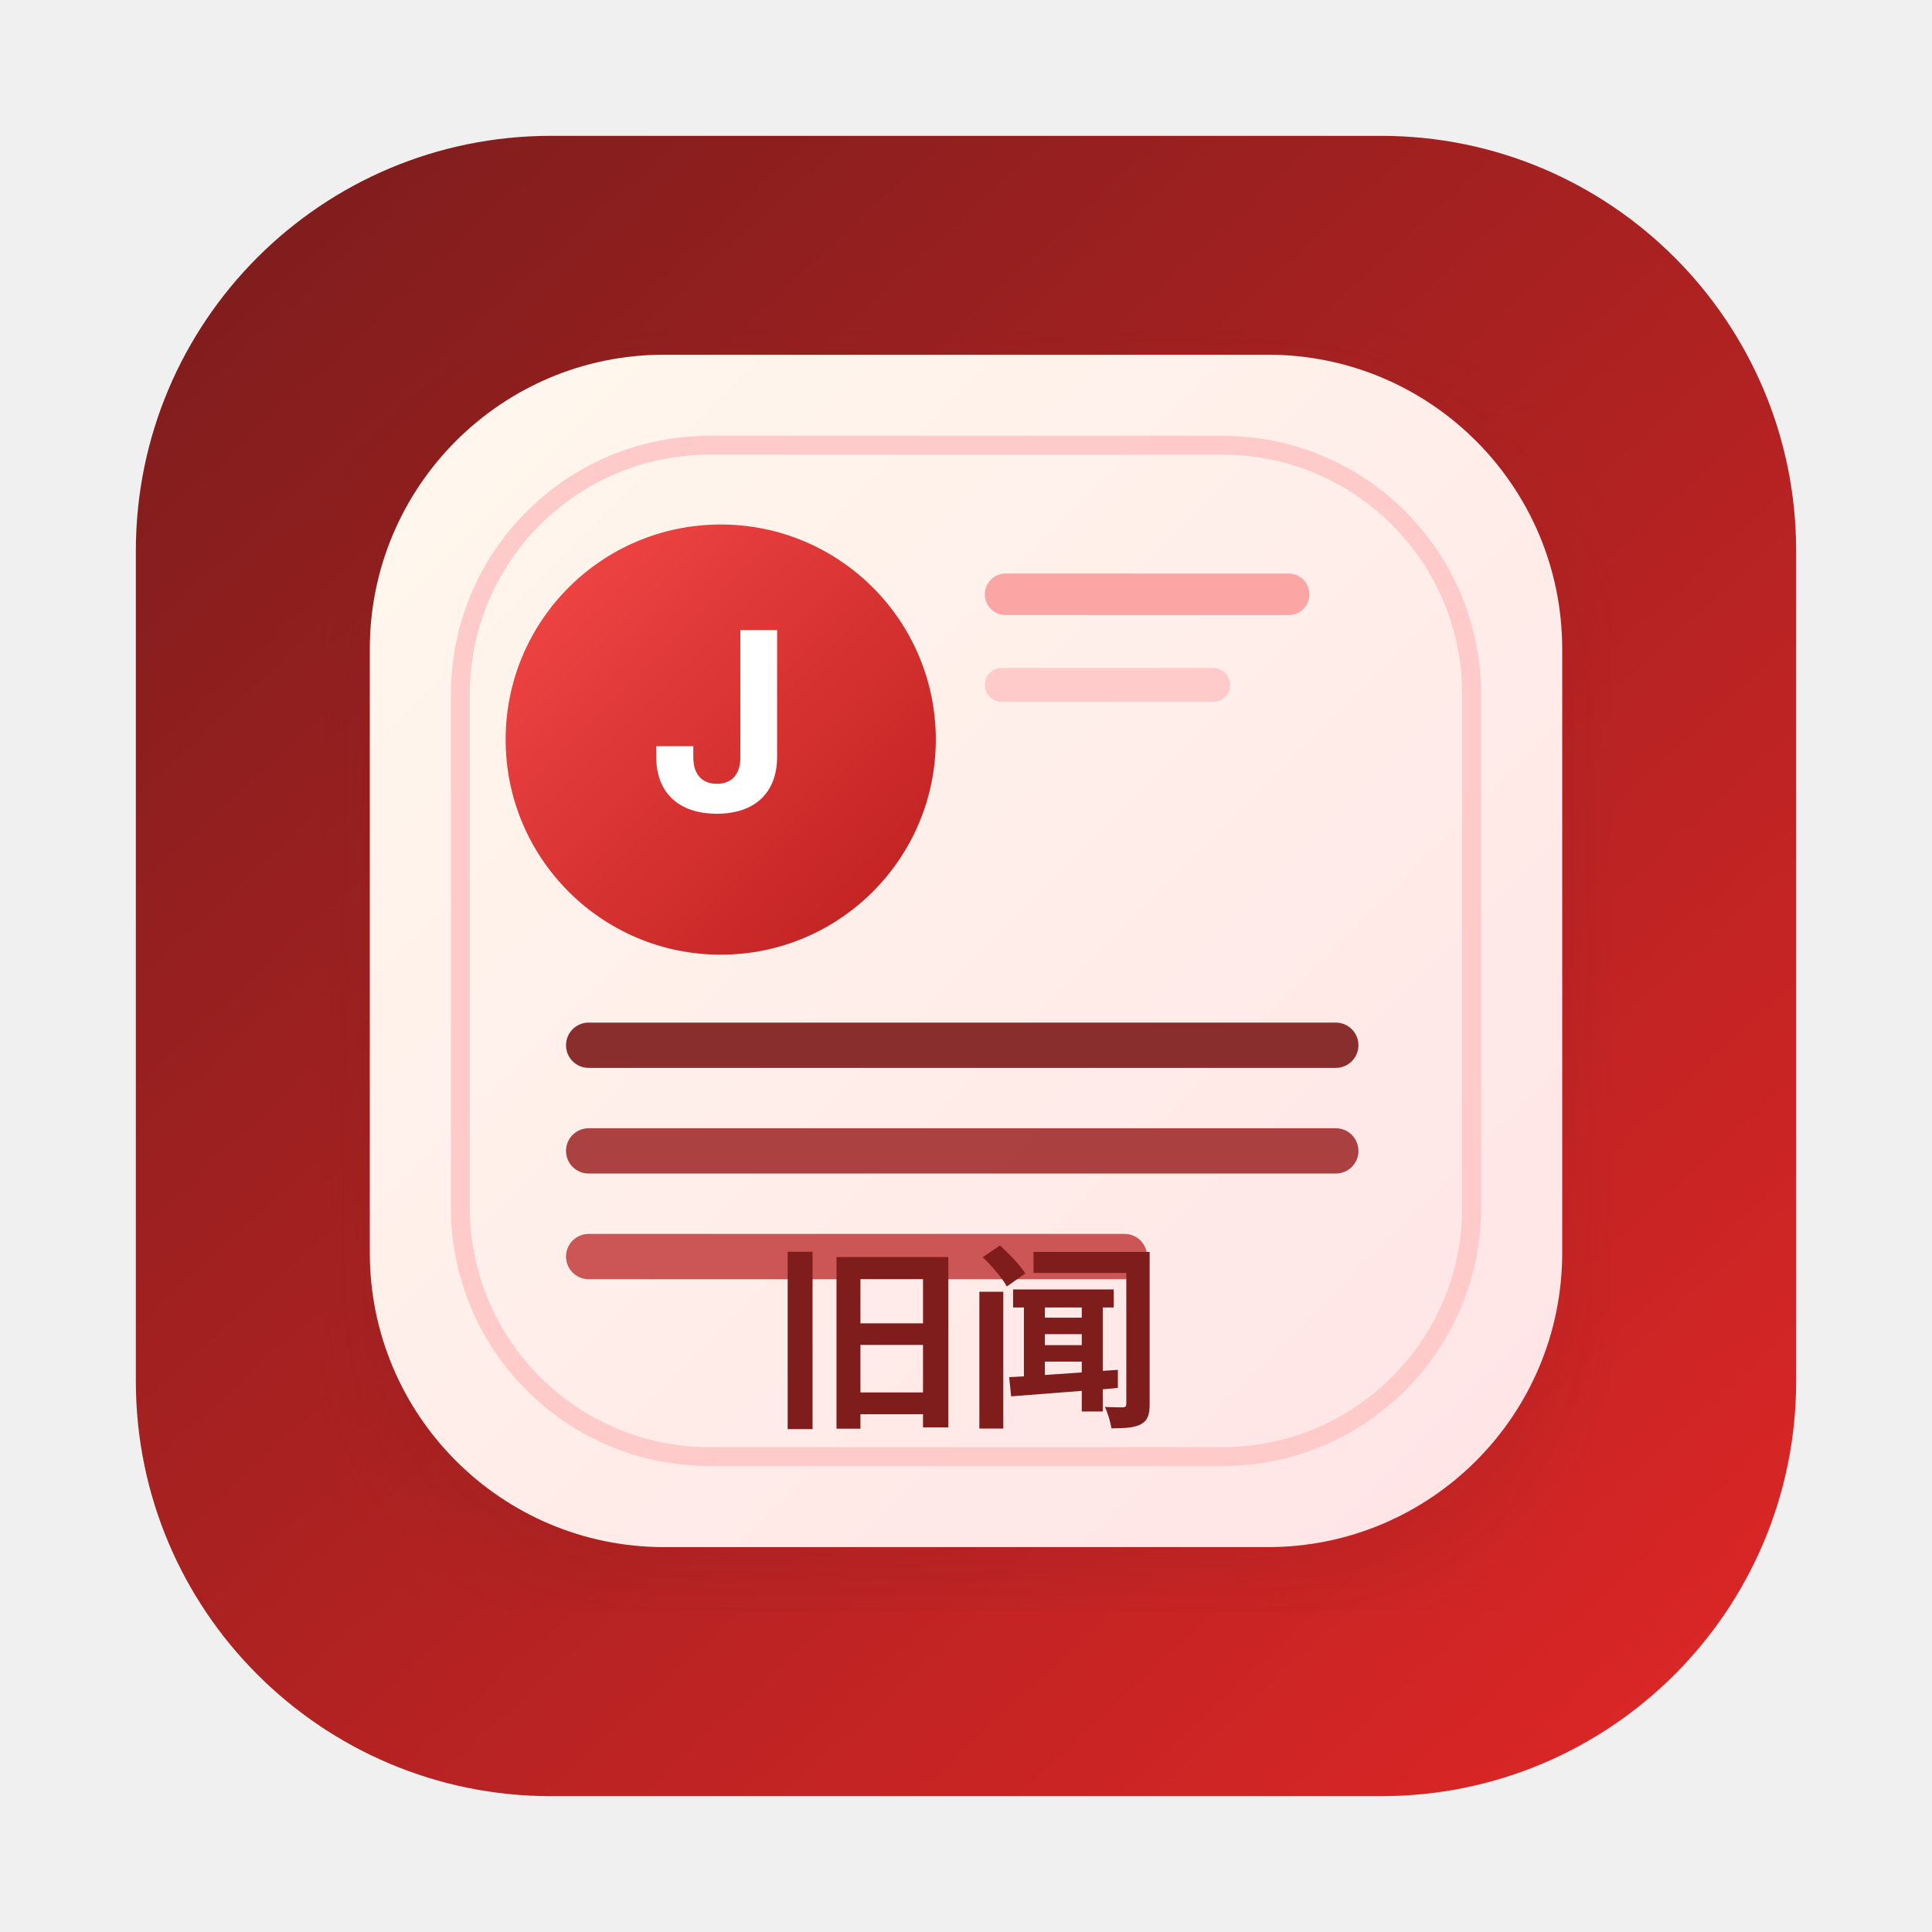
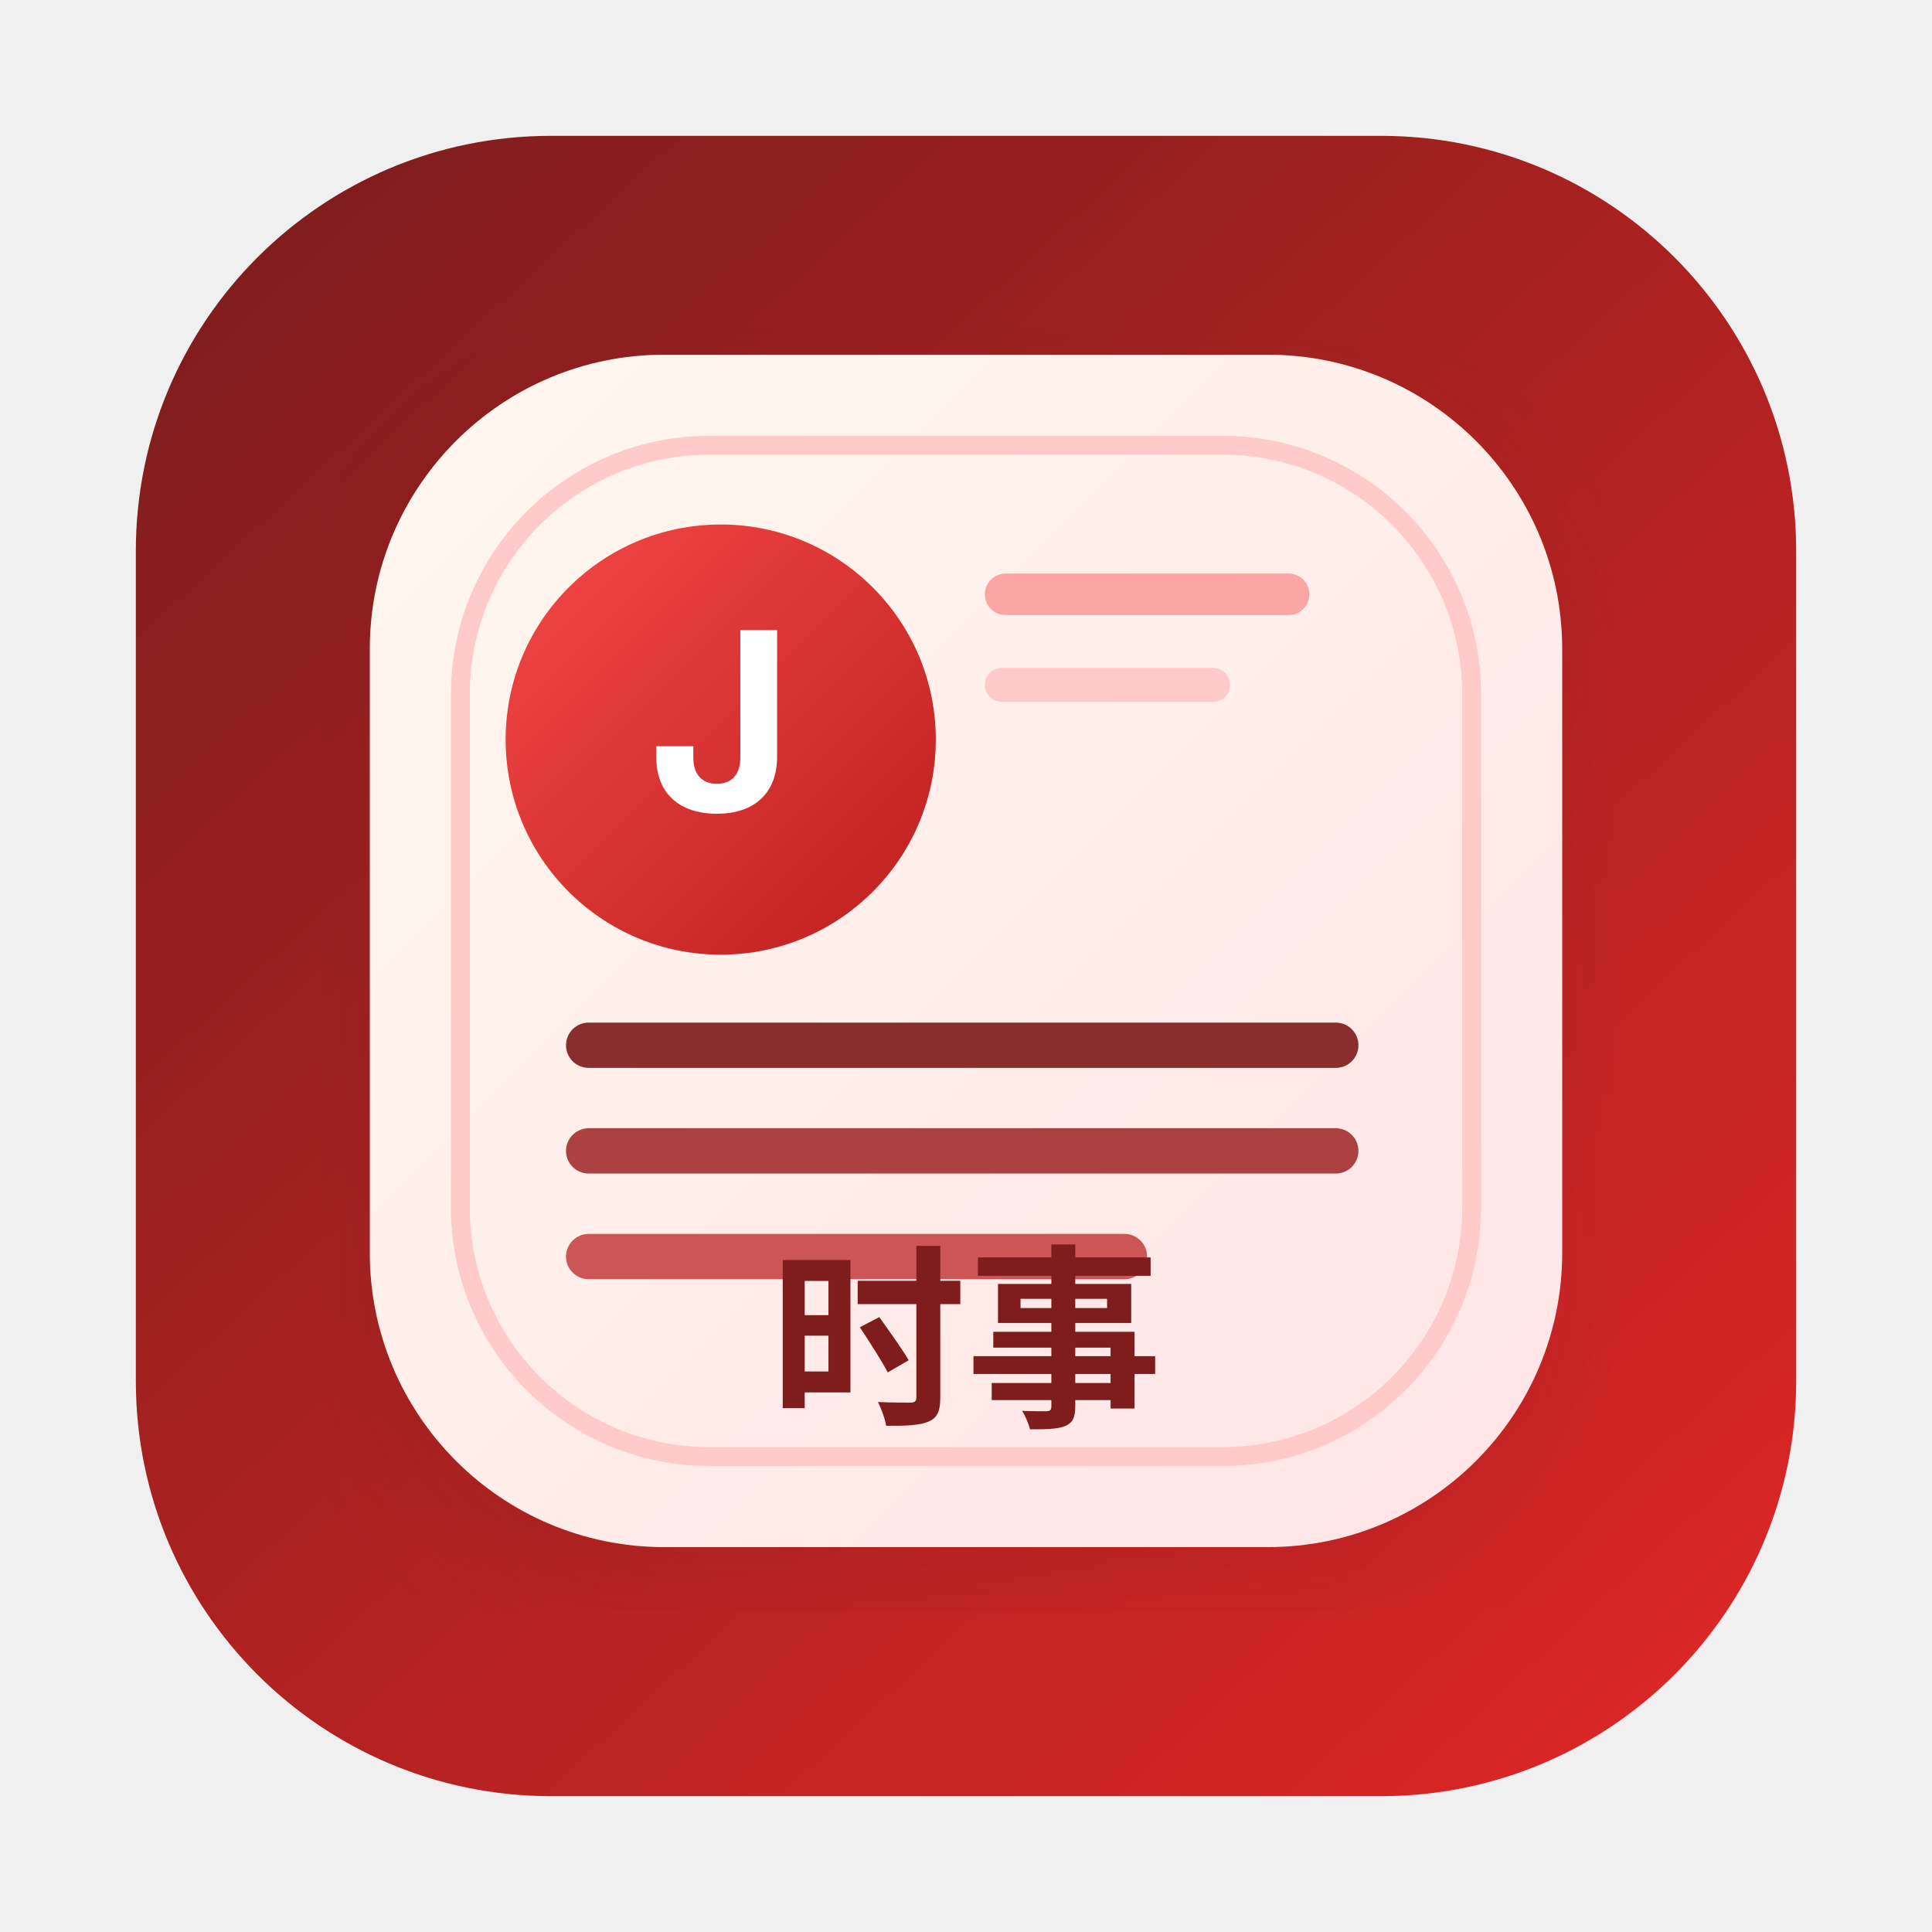
<svg xmlns="http://www.w3.org/2000/svg" width="1024" height="1024" viewBox="0 0 1024 1024" fill="none">
  <defs>
    <linearGradient id="bg" x1="128" y1="96" x2="896" y2="928" gradientUnits="userSpaceOnUse">
      <stop stop-color="#7F1D1D" />
      <stop offset="1" stop-color="#DC2626" />
    </linearGradient>
    <linearGradient id="card" x1="220" y1="220" x2="804" y2="804" gradientUnits="userSpaceOnUse">
      <stop stop-color="#FFF7ED" />
      <stop offset="1" stop-color="#FFE4E6" />
    </linearGradient>
    <linearGradient id="seal" x1="300" y1="290" x2="520" y2="510" gradientUnits="userSpaceOnUse">
      <stop stop-color="#EF4444" />
      <stop offset="1" stop-color="#B91C1C" />
    </linearGradient>
    <filter id="shadow" x="170" y="170" width="684" height="684" filterUnits="userSpaceOnUse" color-interpolation-filters="sRGB">
      <feFlood flood-opacity="0" result="BackgroundImageFix" />
      <feColorMatrix in="SourceAlpha" type="matrix" values="0 0 0 0 0 0 0 0 0 0 0 0 0 0 0 0 0 0 127 0" result="hardAlpha" />
      <feOffset dy="24" />
      <feGaussianBlur stdDeviation="24" />
      <feColorMatrix type="matrix" values="0 0 0 0 0.498 0 0 0 0 0.114 0 0 0 0 0.114 0 0 0 0.18 0" />
      <feBlend mode="normal" in2="BackgroundImageFix" result="effect1_dropShadow_1_2" />
      <feBlend mode="normal" in="SourceGraphic" in2="effect1_dropShadow_1_2" result="shape" />
    </filter>
  </defs>
  <rect x="72" y="72" width="880" height="880" rx="220" fill="url(#bg)" />
  <g filter="url(#shadow)">
    <rect x="196" y="188" width="632" height="632" rx="156" fill="url(#card)" />
    <rect x="244" y="236" width="536" height="536" rx="132" stroke="#FECACA" stroke-width="10" />
  </g>
  <circle cx="382" cy="392" r="114" fill="url(#seal)" />
  <text x="382" y="430" text-anchor="middle" font-size="132" font-weight="700" font-family="Inter, Segoe UI, Arial, sans-serif" fill="white">J</text>
  <rect x="522" y="304" width="172" height="22" rx="11" fill="#FCA5A5" />
  <rect x="522" y="354" width="130" height="18" rx="9" fill="#FECACA" />
  <rect x="300" y="542" width="420" height="24" rx="12" fill="#7F1D1D" opacity="0.92" />
  <rect x="300" y="598" width="420" height="24" rx="12" fill="#991B1B" opacity="0.82" />
  <rect x="300" y="654" width="308" height="24" rx="12" fill="#B91C1C" opacity="0.72" />
-   <text x="512" y="748" text-anchor="middle" font-size="104" font-weight="700" font-family="Microsoft YaHei, Segoe UI, Arial, sans-serif" fill="#7F1D1D">旧闻</text>
+   <text x="512" y="748" text-anchor="middle" font-size="104" font-weight="700" font-family="Microsoft YaHei, Segoe UI, Arial, sans-serif" fill="#7F1D1D">时事</text>
</svg>
